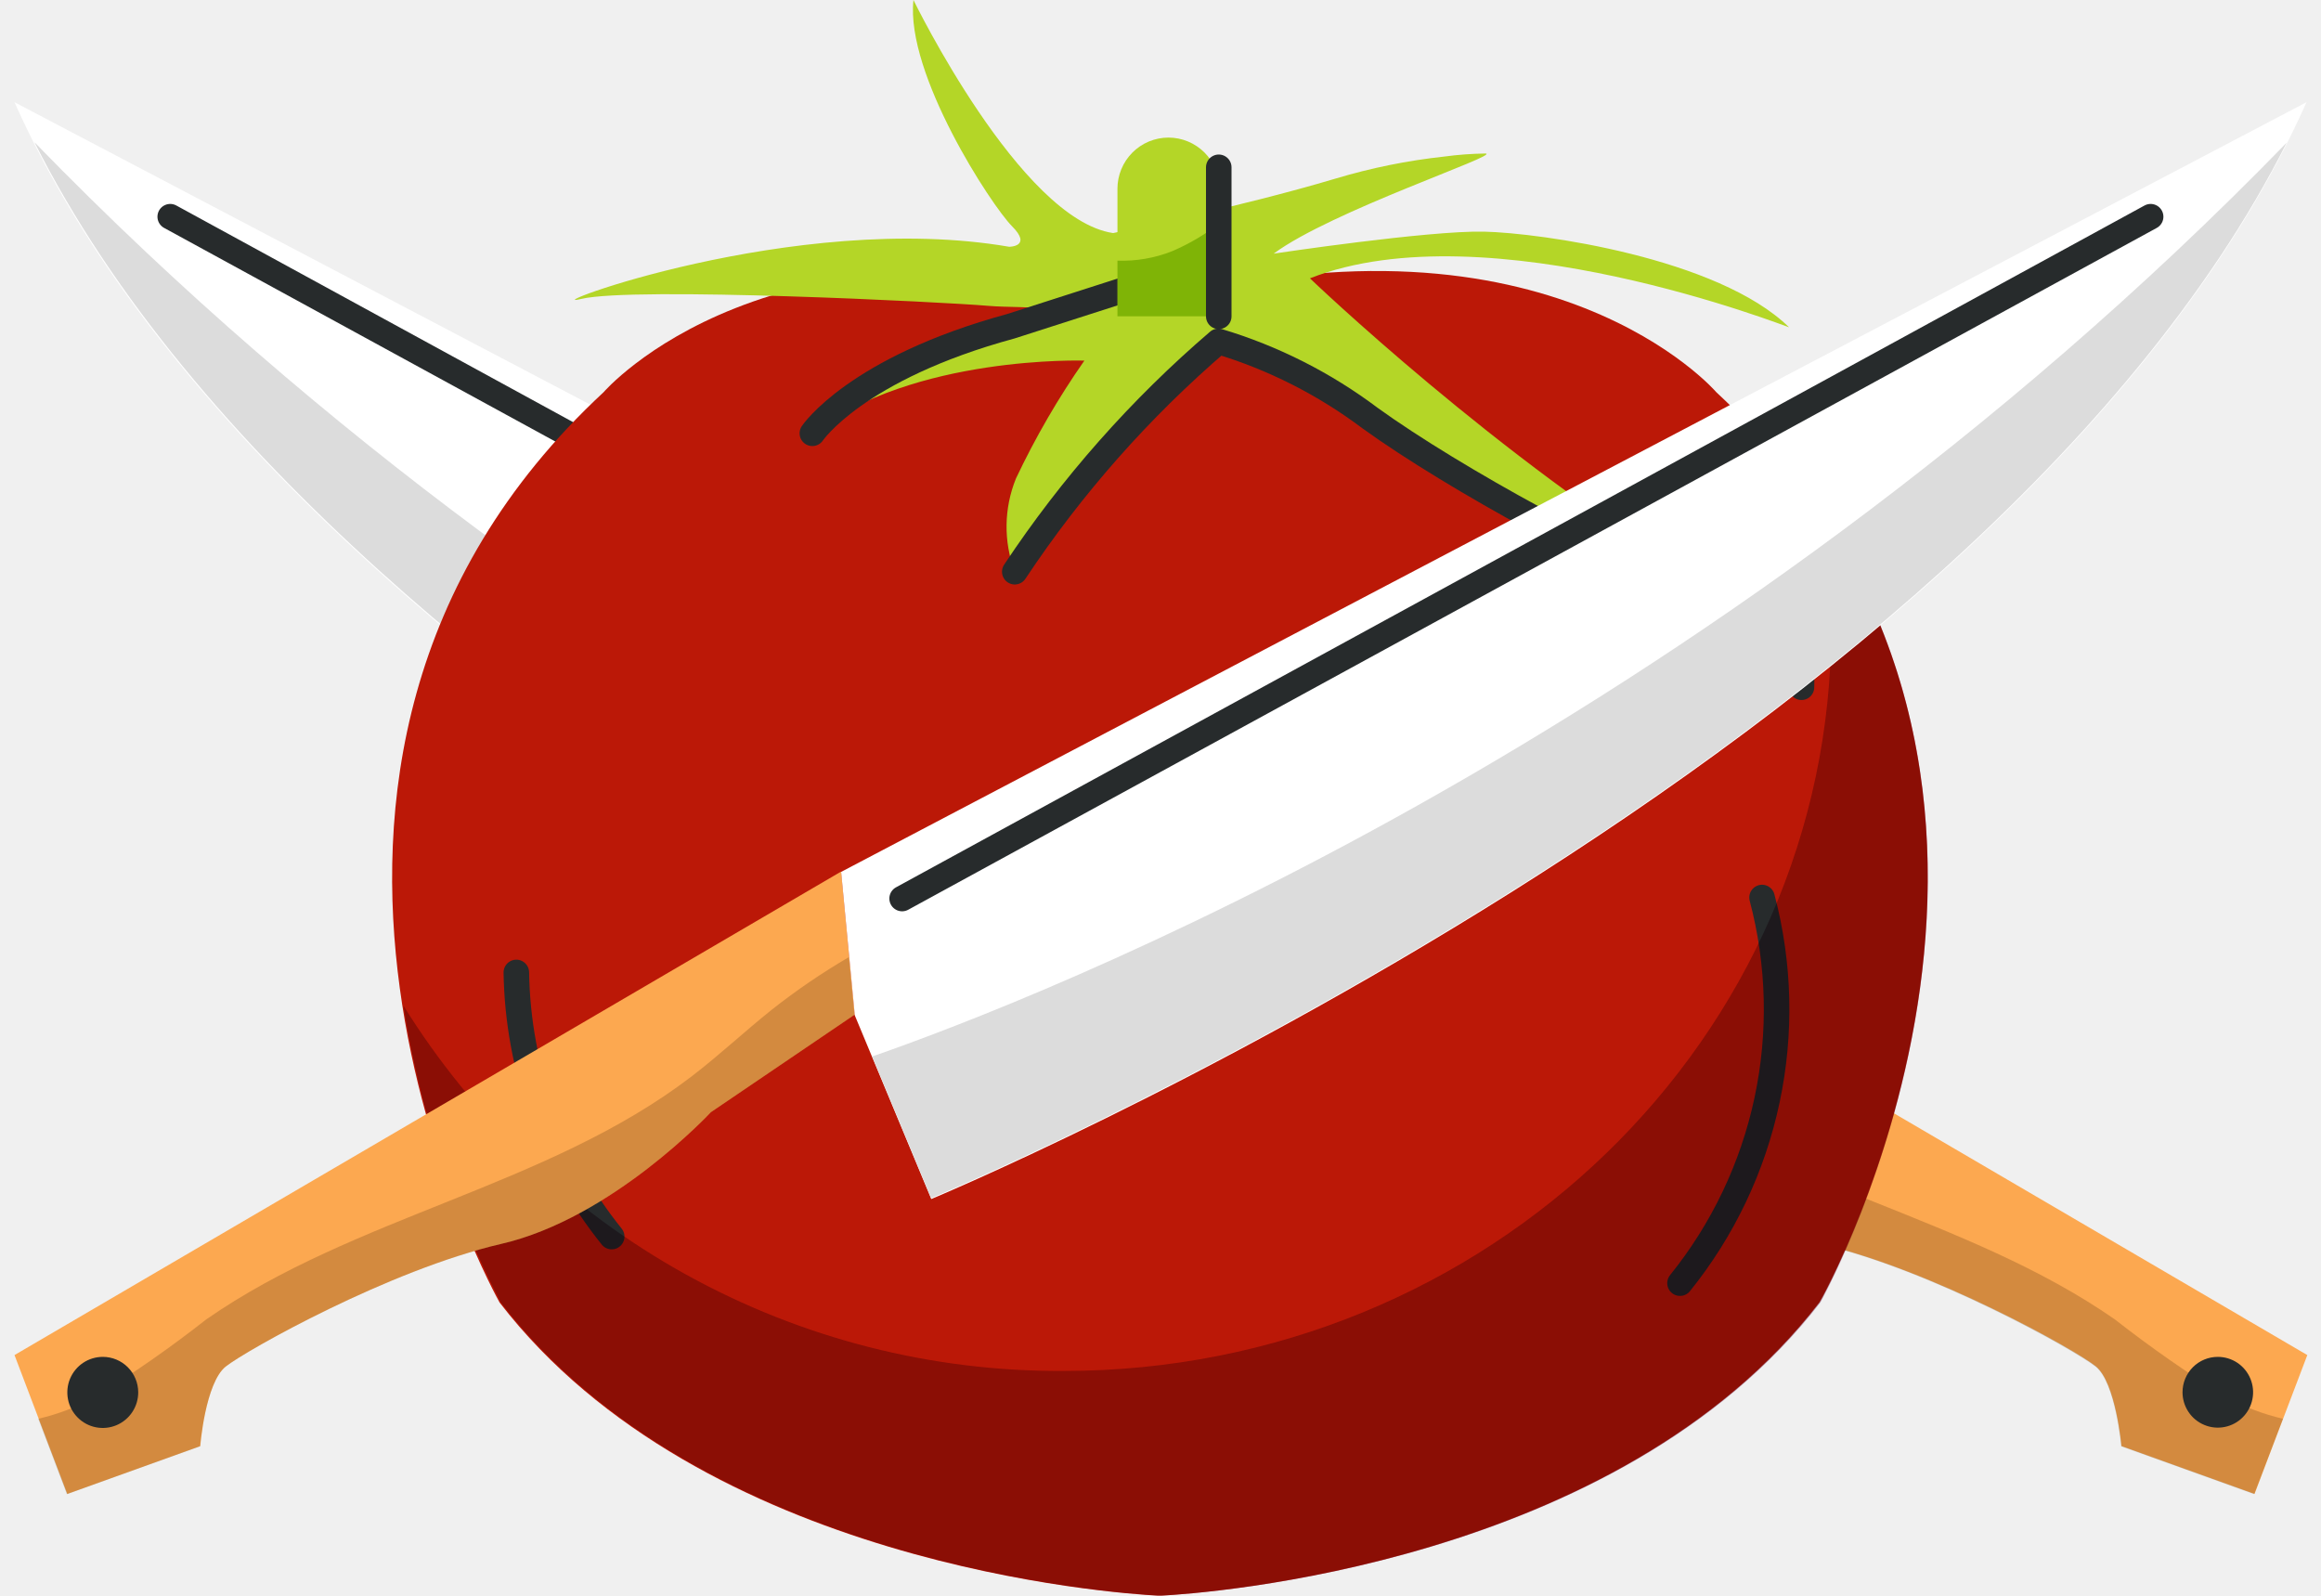
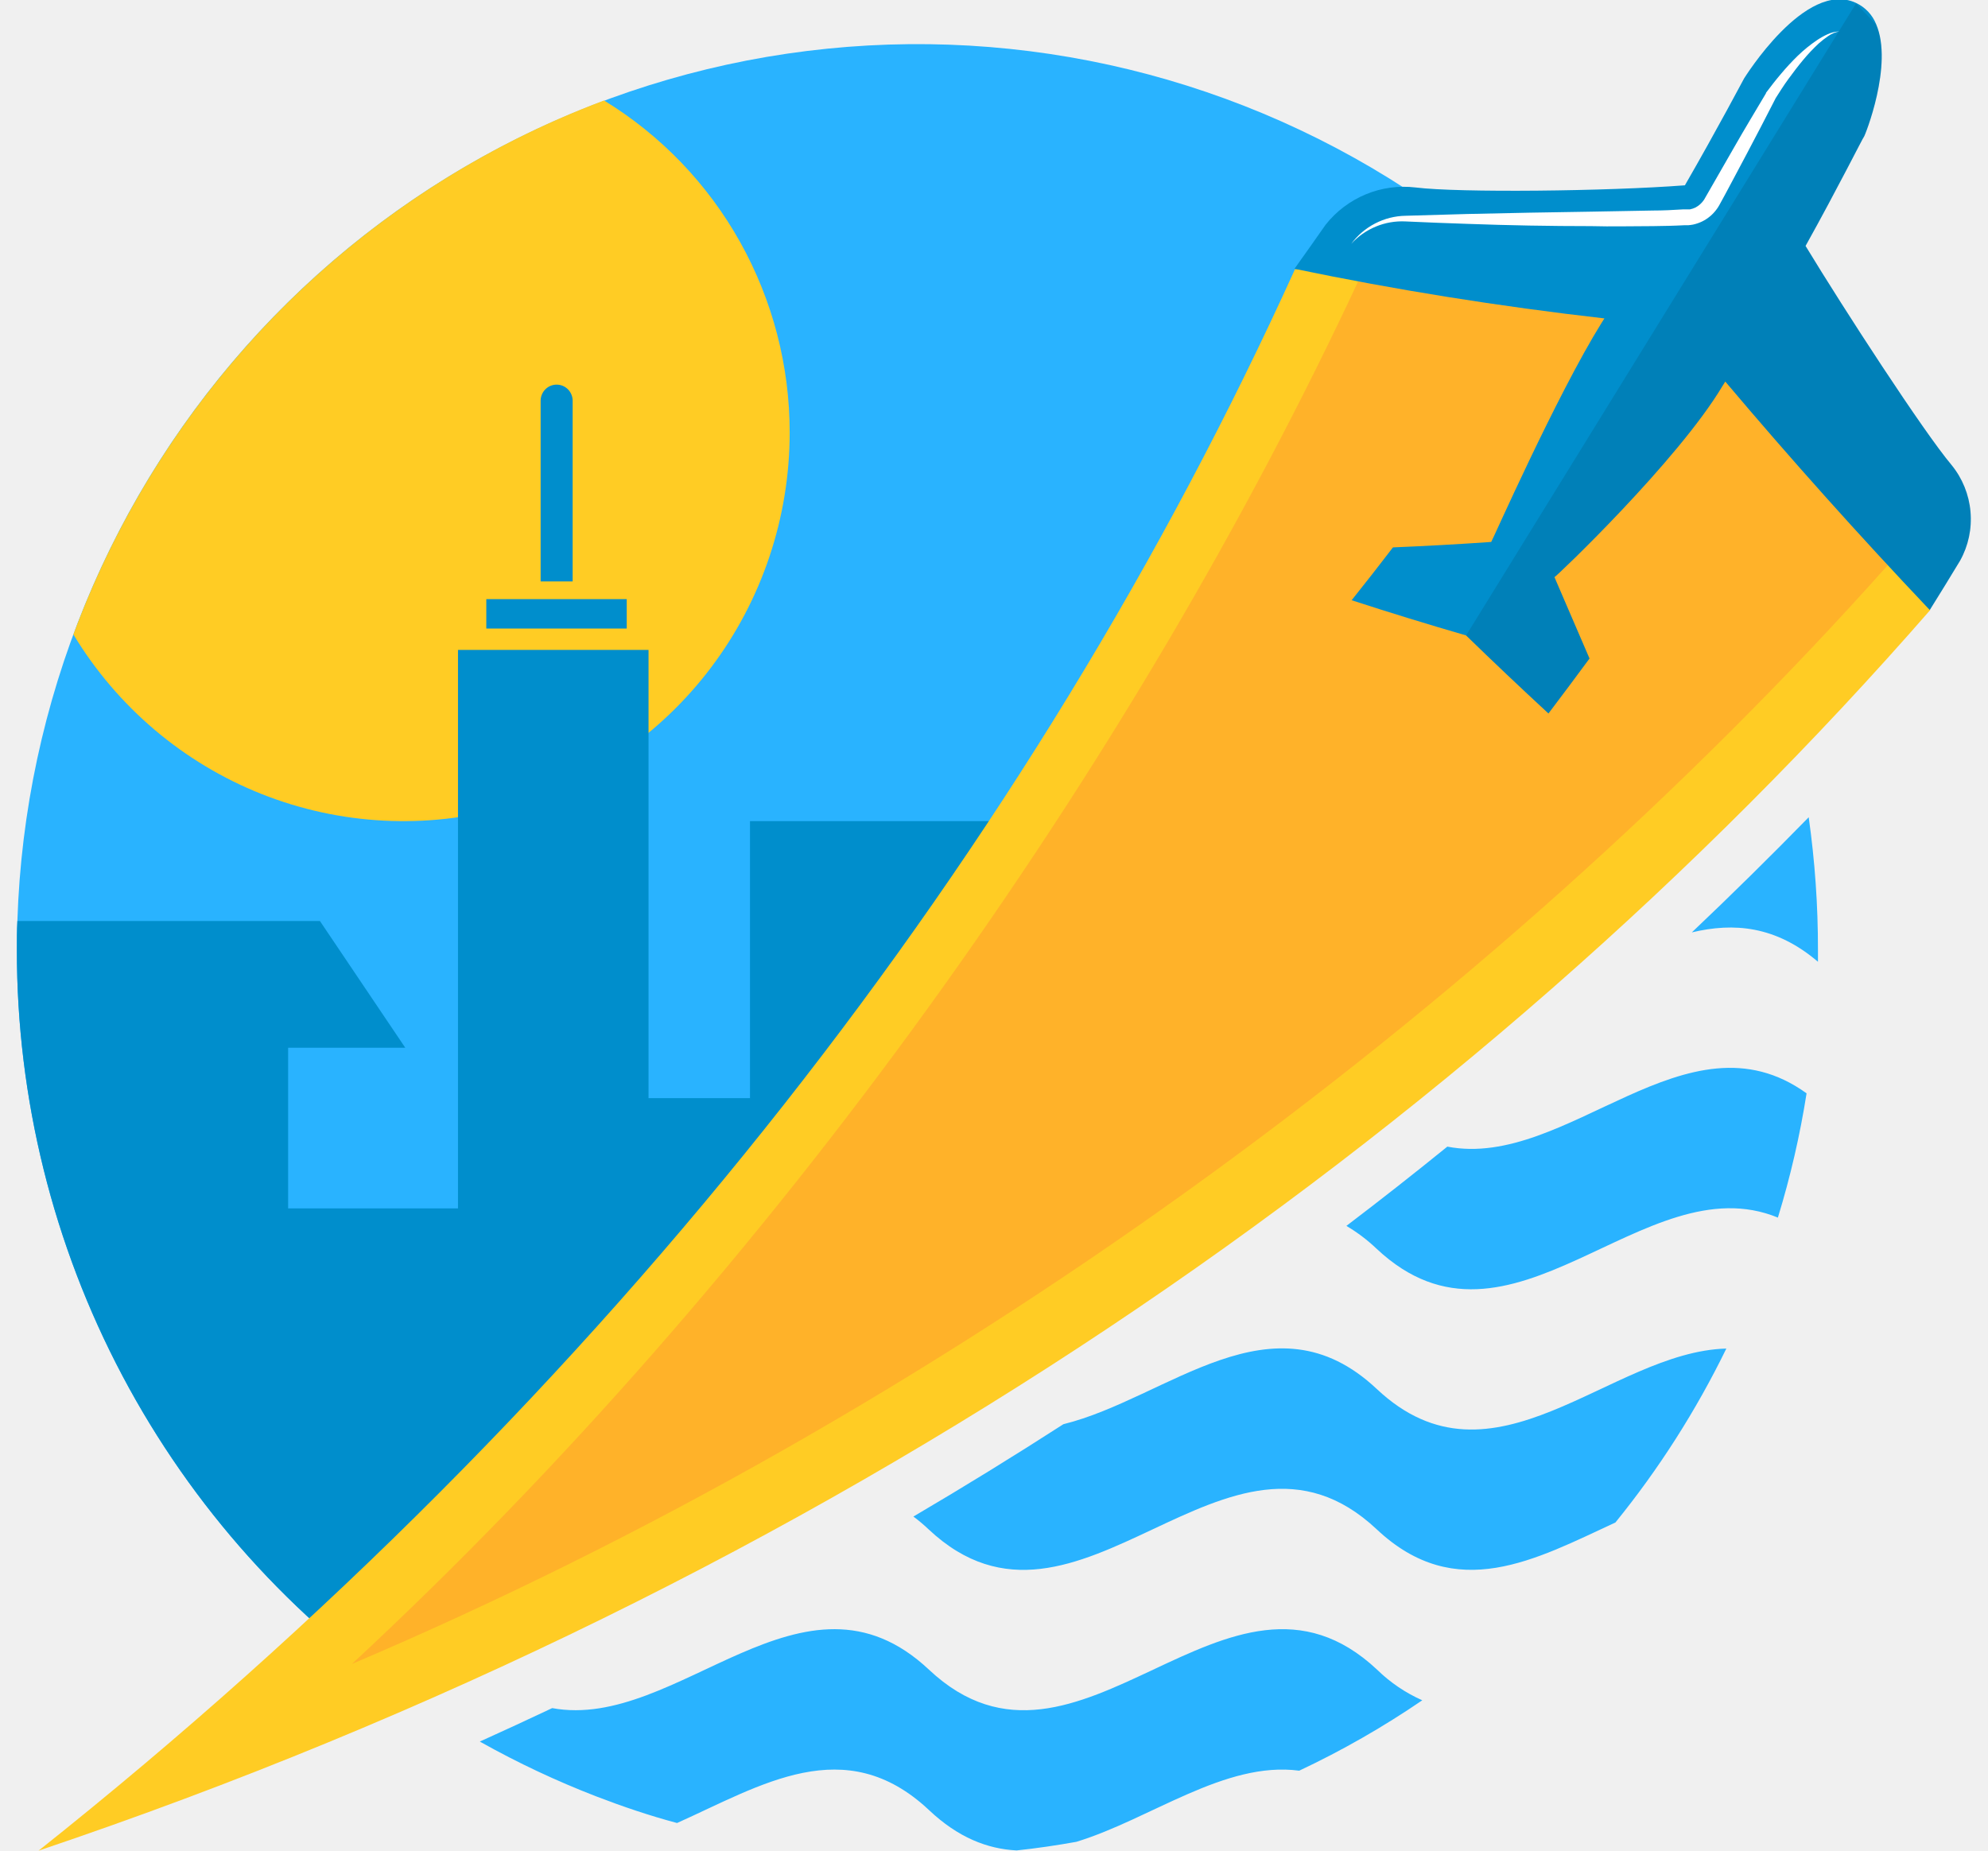
- <svg xmlns="http://www.w3.org/2000/svg" width="80" height="55" viewBox="0 0 80 55" fill="none">
-   <path d="M50.57 34.968L55.529 38.336C55.529 38.336 58.926 41.99 62.756 42.874C66.586 43.759 71.55 46.528 72.241 47.094C72.931 47.66 73.123 49.841 73.123 49.841L77.709 51.49L79.528 46.704L51.036 30.039L50.57 34.968Z" fill="#FCA850" />
-   <g style="mix-blend-mode:multiply">
-     <path d="M53.392 34.795C54.329 35.542 55.211 36.367 56.165 37.097C61.134 40.9 67.759 41.9 72.898 45.477C74.127 46.439 75.407 47.332 76.734 48.152C77.349 48.489 78.007 48.74 78.69 48.9L77.698 51.498L73.112 49.85C73.112 49.85 72.92 47.652 72.23 47.103C71.539 46.553 66.575 43.762 62.745 42.883C58.915 42.004 55.502 38.334 55.502 38.334L50.57 34.966L50.757 32.977C51.677 33.52 52.558 34.127 53.392 34.795Z" fill="#D6D2C8" />
+ <svg xmlns="http://www.w3.org/2000/svg" width="58" height="54" viewBox="0 0 58 54" fill="none">
+   <g clip-path="url(#clip0_4643_3088)">
+     <path d="M52.34 21.635C51.593 22.417 50.833 23.193 50.06 23.962C39.798 34.149 27.027 43.045 12.098 49.649C8.524 47.233 5.596 43.968 3.572 40.143C1.548 36.319 0.49 32.051 0.492 27.718C0.492 27.435 0.492 27.154 0.507 26.873C0.712 20.469 3.222 14.358 7.569 9.676C11.916 4.994 17.805 2.06 24.14 1.42C30.476 0.779 36.827 2.476 42.012 6.194C47.198 9.913 50.865 15.4 52.331 21.635H52.34Z" fill="#29B3FF" />
+     <path d="M23.039 12.623C23.038 15.098 22.233 17.503 20.747 19.474C19.261 21.445 17.175 22.873 14.808 23.54C12.441 24.207 9.921 24.076 7.634 23.169C5.347 22.261 3.418 20.625 2.141 18.512C3.46 14.949 5.526 11.714 8.197 9.026C10.868 6.338 14.083 4.26 17.623 2.932C19.277 3.943 20.645 5.365 21.593 7.063C22.542 8.761 23.04 10.676 23.039 12.623Z" fill="#FFCC24" />
+     <path d="M50.06 23.961C39.798 34.148 27.027 43.045 12.098 49.649C8.524 47.232 5.596 43.967 3.572 40.143C1.548 36.318 0.49 32.051 0.492 27.718C0.492 27.435 0.492 27.154 0.507 26.873H9.333L11.824 30.572H8.406V35.259H13.362V18.963H18.921V32.043H21.881V23.959L50.06 23.961Z" fill="#008ECC" />
+     <path d="M41.495 49.612C40.354 50.391 39.154 51.078 37.905 51.666C35.736 51.379 33.569 53.08 31.402 53.742C30.827 53.845 30.247 53.931 29.661 53.993C28.809 53.95 27.956 53.62 27.104 52.816C24.654 50.513 22.203 52.095 19.753 53.193C18.95 52.979 18.161 52.711 17.392 52.415C16.236 51.968 15.112 51.44 14.03 50.834L14 50.817L14.03 50.802C14.729 50.486 15.422 50.166 16.11 49.84C19.774 50.519 23.441 45.275 27.104 48.72C31.462 52.816 35.821 44.623 40.178 48.72C40.561 49.094 41.007 49.396 41.495 49.612Z" fill="#29B3FF" />
+     <path d="M50.366 39.349C49.483 41.16 48.397 42.863 47.129 44.425C44.807 45.497 42.486 46.807 40.166 44.624C35.809 40.527 31.449 48.722 27.092 44.624C26.952 44.491 26.804 44.366 26.648 44.251C28.129 43.381 29.587 42.482 31.025 41.556C34.072 40.805 37.119 37.662 40.166 40.527C43.565 43.728 46.965 39.44 50.366 39.349Z" fill="#29B3FF" />
+     <path d="M52.707 31.902C52.514 33.13 52.234 34.341 51.87 35.528C47.966 33.918 44.065 40.106 40.163 36.437C39.895 36.182 39.599 35.958 39.281 35.77C40.276 35.014 41.257 34.243 42.226 33.457C45.72 34.132 49.215 29.381 52.707 31.902Z" fill="#29B3FF" />
+     <path d="M53.039 27.718V28.063C51.812 27.017 50.587 26.912 49.359 27.206C50.519 26.106 51.655 24.986 52.769 23.846C52.95 25.128 53.041 26.422 53.039 27.718Z" fill="#29B3FF" />
+     <path d="M18.285 17.482H14.188V18.34H18.285V17.482Z" fill="#008ECC" />
+     <path d="M16.24 11.223C16.116 11.223 15.998 11.272 15.91 11.36C15.823 11.448 15.773 11.568 15.773 11.692V16.965H16.707V11.692C16.707 11.568 16.657 11.448 16.57 11.36C16.483 11.272 16.364 11.223 16.24 11.223Z" fill="#008ECC" />
+     <path d="M37.783 7.852C41.906 7.858 46.026 7.621 50.122 7.143C52.102 10.732 54.165 14.285 56.312 17.802C42.926 33.15 24.173 46.232 1.125 54C17.841 40.708 30.165 24.639 37.783 7.852Z" fill="#FFCC24" />
+     <path d="M10.266 48.553C22.494 37.206 33.014 22.394 39.657 8.141C43.035 8.109 45.73 9.458 49.107 9.104C50.695 11.951 53.39 13.699 55.073 16.495C43.354 29.628 27.339 41.293 10.266 48.553Z" fill="#FFB229" />
+     <path d="M57.185 16.36C56.894 16.843 56.599 17.321 56.301 17.799C54.239 15.623 52.25 13.401 50.335 11.133C50.307 11.178 50.282 11.22 50.252 11.265C48.95 13.448 45.389 16.84 45.351 16.84C45.691 17.634 46.032 18.425 46.374 19.214C45.979 19.75 45.58 20.285 45.176 20.818C44.362 20.066 43.561 19.307 42.773 18.541C41.649 18.215 40.536 17.872 39.434 17.514C39.843 17.002 40.245 16.488 40.64 15.972C41.593 15.933 42.548 15.88 43.506 15.813C43.523 15.813 45.407 11.54 46.728 9.417C46.753 9.374 46.781 9.331 46.809 9.291C43.729 8.939 40.715 8.457 37.766 7.843C38.072 7.414 38.376 6.986 38.675 6.557C38.984 6.166 39.388 5.861 39.847 5.67C40.306 5.48 40.805 5.411 41.298 5.47C42.566 5.628 46.892 5.581 49.157 5.407C50.115 3.746 50.88 2.29 50.883 2.29C50.885 2.29 52.67 -0.607 54.149 0.085C54.413 0.208 54.622 0.426 54.733 0.697C55.251 1.882 54.398 3.99 54.381 3.99C54.364 3.99 53.623 5.478 52.677 7.176C53.808 9.04 56.114 12.591 56.938 13.57C57.253 13.957 57.445 14.429 57.489 14.927C57.534 15.425 57.428 15.924 57.185 16.36Z" fill="#008ECC" />
+     <path opacity="0.1" d="M57.186 16.361C56.894 16.844 56.6 17.322 56.302 17.8C54.239 15.624 52.25 13.402 50.336 11.134C50.308 11.179 50.282 11.222 50.252 11.267C48.95 13.449 45.39 16.841 45.352 16.841C45.691 17.635 46.032 18.426 46.374 19.215C45.98 19.751 45.58 20.286 45.177 20.819C44.363 20.067 43.562 19.308 42.773 18.542L54.15 0.102L54.733 0.713C55.251 1.883 54.399 3.991 54.382 3.991C54.365 3.991 53.623 5.479 52.677 7.177C53.809 9.041 56.114 12.592 56.939 13.572C57.254 13.958 57.446 14.43 57.49 14.928C57.534 15.426 57.428 15.925 57.186 16.361Z" fill="black" />
+     <path d="M39.422 7.115C39.606 6.865 39.845 6.662 40.12 6.52C40.395 6.378 40.698 6.301 41.007 6.296L42.812 6.244C44.014 6.216 45.216 6.193 46.419 6.176L48.22 6.143C48.518 6.143 48.821 6.128 49.11 6.109H49.221H49.304C49.36 6.098 49.413 6.08 49.464 6.056C49.566 6.002 49.652 5.924 49.716 5.828L50.604 4.28C50.902 3.757 51.216 3.24 51.523 2.721V2.708C51.661 2.524 51.81 2.331 51.964 2.151C52.117 1.968 52.279 1.794 52.449 1.628C52.621 1.462 52.806 1.311 53.003 1.177C53.102 1.11 53.206 1.051 53.314 1.002C53.423 0.95 53.54 0.922 53.66 0.918C53.545 0.938 53.436 0.984 53.34 1.051C53.244 1.116 53.152 1.188 53.065 1.265C52.9 1.418 52.746 1.581 52.603 1.754C52.454 1.932 52.315 2.117 52.177 2.305C52.038 2.494 51.919 2.685 51.791 2.886L51.802 2.871C51.525 3.41 51.252 3.943 50.964 4.484L50.538 5.286L50.325 5.685L50.216 5.884L50.161 5.985C50.14 6.024 50.115 6.062 50.089 6.098C49.978 6.253 49.832 6.377 49.662 6.461C49.578 6.502 49.488 6.533 49.396 6.553C49.349 6.562 49.302 6.568 49.255 6.572H49.14C48.831 6.589 48.531 6.594 48.228 6.598C47.625 6.598 47.022 6.615 46.421 6.598C45.217 6.598 44.014 6.576 42.812 6.532C42.209 6.51 41.608 6.491 41.007 6.461C40.711 6.446 40.416 6.497 40.142 6.61C39.868 6.723 39.622 6.895 39.422 7.115Z" fill="white" />
  </g>
-   <path d="M46.706 39.28L34.898 33.23" stroke="#272B2C" stroke-width="0.88" stroke-linecap="round" stroke-linejoin="round" />
-   <path d="M51.013 30.051L50.542 34.996L47.901 41.326C47.901 41.326 10.396 25.732 0.5 3.523L51.013 30.051Z" fill="white" />
-   <path d="M48.907 30.969L5.867 7.469" stroke="#272B2C" stroke-width="0.88" stroke-linecap="round" stroke-linejoin="round" />
-   <path d="M49.947 36.413L47.909 41.298C47.909 41.298 12.004 26.369 1.188 4.902C21.285 25.589 44.424 34.496 49.947 36.413Z" fill="#DCDCDC" />
-   <path d="M75.227 47.985C75.227 48.227 75.298 48.462 75.432 48.663C75.565 48.864 75.755 49.02 75.978 49.112C76.2 49.205 76.444 49.229 76.68 49.182C76.916 49.135 77.133 49.019 77.303 48.848C77.473 48.677 77.589 48.46 77.636 48.223C77.683 47.987 77.659 47.742 77.567 47.519C77.475 47.296 77.319 47.105 77.119 46.971C76.919 46.837 76.683 46.766 76.443 46.766C76.12 46.766 75.811 46.894 75.583 47.123C75.355 47.352 75.227 47.662 75.227 47.985Z" fill="#272B2C" />
-   <path d="M59.158 13.518C59.158 13.518 53.427 6.826 39.981 10.381C26.551 6.826 20.804 13.518 20.804 13.518C6.853 26.463 17.22 44.892 17.22 44.892C24.19 53.941 38.441 54.919 39.904 54.996H40.025C41.488 54.919 55.739 53.941 62.709 44.892C62.742 44.892 73.109 26.463 59.158 13.518Z" fill="#BB1807" />
-   <path d="M60.734 30.934C61.339 33.216 61.398 35.609 60.906 37.919C60.415 40.228 59.387 42.389 57.906 44.225" stroke="#272B2C" stroke-width="0.88" stroke-linecap="round" stroke-linejoin="round" />
-   <path d="M61.43 20.676C61.501 20.676 61.561 20.736 61.589 20.808C61.954 21.722 62.126 22.702 62.093 23.687" stroke="#272B2C" stroke-width="0.88" stroke-linecap="round" stroke-linejoin="round" />
-   <path d="M17.797 33.516C17.849 36.833 19.007 40.038 21.084 42.62" stroke="#272B2C" stroke-width="0.88" stroke-linecap="round" stroke-linejoin="round" />
-   <g style="mix-blend-mode:multiply">
-     <path d="M62.831 17.801C63.022 19.061 63.119 20.334 63.121 21.608C63.121 35.768 51.28 47.251 36.673 47.251C32.121 47.279 27.639 46.137 23.653 43.933C19.667 41.73 16.312 38.538 13.906 34.663C14.467 38.231 15.6 41.684 17.26 44.889C24.229 53.938 38.481 54.916 39.938 54.993H40.064C41.522 54.916 55.773 53.938 62.743 44.889C62.743 44.889 71.022 30.174 62.831 17.801Z" fill="#BD92AA" />
-   </g>
-   <path d="M45.151 9.593C45.151 9.593 51.654 15.83 58.487 19.94C58.487 19.94 59.583 20.835 58.958 20.648C58.334 20.462 52.032 17.626 50.148 16.396C48.263 15.165 42.844 11.055 41.71 11.956C40.575 12.857 36.389 17.011 34.976 19.703C34.585 18.665 34.601 17.517 35.019 16.489C35.69 15.072 36.478 13.713 37.376 12.429C37.376 12.429 31.485 12.236 28 14.934C28 14.934 28.894 13.181 33.277 11.764C37.66 10.346 35.469 10.665 34.033 10.539C32.598 10.412 21.825 9.874 20.039 10.302C18.253 10.731 27.387 7.231 34.784 8.505C34.784 8.505 35.589 8.505 34.882 7.797C34.176 7.088 31.206 2.549 31.485 0C31.485 0 35.162 7.56 38.367 8.033C38.367 8.033 42.685 7.154 46.038 6.154C47.26 5.787 48.513 5.533 49.781 5.396C50.253 5.332 50.729 5.297 51.205 5.291C51.726 5.341 45.879 7.275 43.901 8.742C43.901 8.742 49.227 7.94 51.156 7.984C53.084 8.027 59.216 8.885 61.665 11.28C61.643 11.291 51.276 7.181 45.151 9.593Z" fill="#B4D627" />
-   <path d="M57.59 20.007C55.946 19.672 50.099 16.491 47.228 14.414C45.653 13.229 43.882 12.332 41.995 11.766C39.302 14.075 36.94 16.747 34.977 19.705" stroke="#272B2C" stroke-width="0.88" stroke-linecap="round" stroke-linejoin="round" />
-   <path d="M28 14.934C28 14.934 29.496 12.698 34.849 11.242L38.717 10" stroke="#272B2C" stroke-width="0.88" stroke-linecap="round" stroke-linejoin="round" />
-   <path d="M42.011 10.902H38.516V6.506C38.516 6.274 38.561 6.045 38.65 5.831C38.738 5.617 38.867 5.423 39.031 5.259C39.194 5.095 39.388 4.965 39.601 4.876C39.815 4.788 40.044 4.742 40.275 4.742C40.741 4.742 41.188 4.928 41.518 5.259C41.848 5.59 42.033 6.038 42.033 6.506L42.011 10.902Z" fill="#B4D627" />
-   <g style="mix-blend-mode:multiply">
-     <path d="M42.011 7.715V10.902H38.516V8.984C39.158 9.006 39.797 8.896 40.395 8.66C40.971 8.414 41.514 8.096 42.011 7.715Z" fill="#B4D627" />
-   </g>
-   <path d="M42.008 10.903V5.766" stroke="#272B2C" stroke-width="0.88" stroke-linecap="round" stroke-linejoin="round" />
-   <path d="M29.463 34.968L24.499 38.336C24.499 38.336 21.108 41.99 17.272 42.874C13.437 43.759 8.505 46.528 7.787 47.094C7.07 47.66 6.905 49.841 6.905 49.841L2.319 51.49L0.5 46.704L28.992 30.039L29.463 34.968Z" fill="#FCA850" />
-   <g style="mix-blend-mode:multiply">
-     <path d="M26.607 34.796C25.67 35.543 24.794 36.367 23.84 37.098C18.87 40.9 12.241 41.9 7.106 45.477C5.879 46.441 4.598 47.334 3.271 48.153C2.658 48.49 2.001 48.741 1.32 48.9L2.307 51.499L6.893 49.851C6.893 49.851 7.085 47.653 7.775 47.104C8.465 46.554 13.43 43.763 17.259 42.884C21.09 42.005 24.487 38.345 24.487 38.345L29.451 34.977L29.259 32.988C28.334 33.528 27.448 34.132 26.607 34.796Z" fill="#D6D2C8" />
-   </g>
-   <path d="M33.297 39.28L45.11 33.23" stroke="#272B2C" stroke-width="0.88" stroke-linecap="round" stroke-linejoin="round" />
-   <path d="M28.992 30.051L29.463 34.996L32.099 41.326C32.099 41.326 69.605 25.732 79.5 3.523L28.992 30.051Z" fill="white" />
-   <path d="M31.094 30.969L74.128 7.469" stroke="#272B2C" stroke-width="0.88" stroke-linecap="round" stroke-linejoin="round" />
-   <path d="M30.062 36.413L32.095 41.297C32.095 41.297 68.001 26.369 78.817 4.918C58.719 25.588 35.586 34.495 30.062 36.413Z" fill="#DCDCDC" />
-   <path d="M4.764 47.985C4.765 48.228 4.694 48.466 4.56 48.668C4.427 48.87 4.236 49.028 4.012 49.122C3.789 49.215 3.543 49.24 3.305 49.193C3.068 49.146 2.849 49.029 2.678 48.857C2.507 48.686 2.39 48.467 2.344 48.229C2.297 47.99 2.321 47.744 2.414 47.52C2.508 47.295 2.665 47.104 2.867 46.97C3.069 46.836 3.306 46.765 3.548 46.766C3.87 46.767 4.178 46.896 4.406 47.124C4.634 47.353 4.763 47.662 4.764 47.985Z" fill="#272B2C" />
+   <defs>
+     <clipPath id="clip0_4643_3088">
+       <rect width="57" height="54" fill="white" transform="translate(0.5)" />
+     </clipPath>
+   </defs>
</svg>
